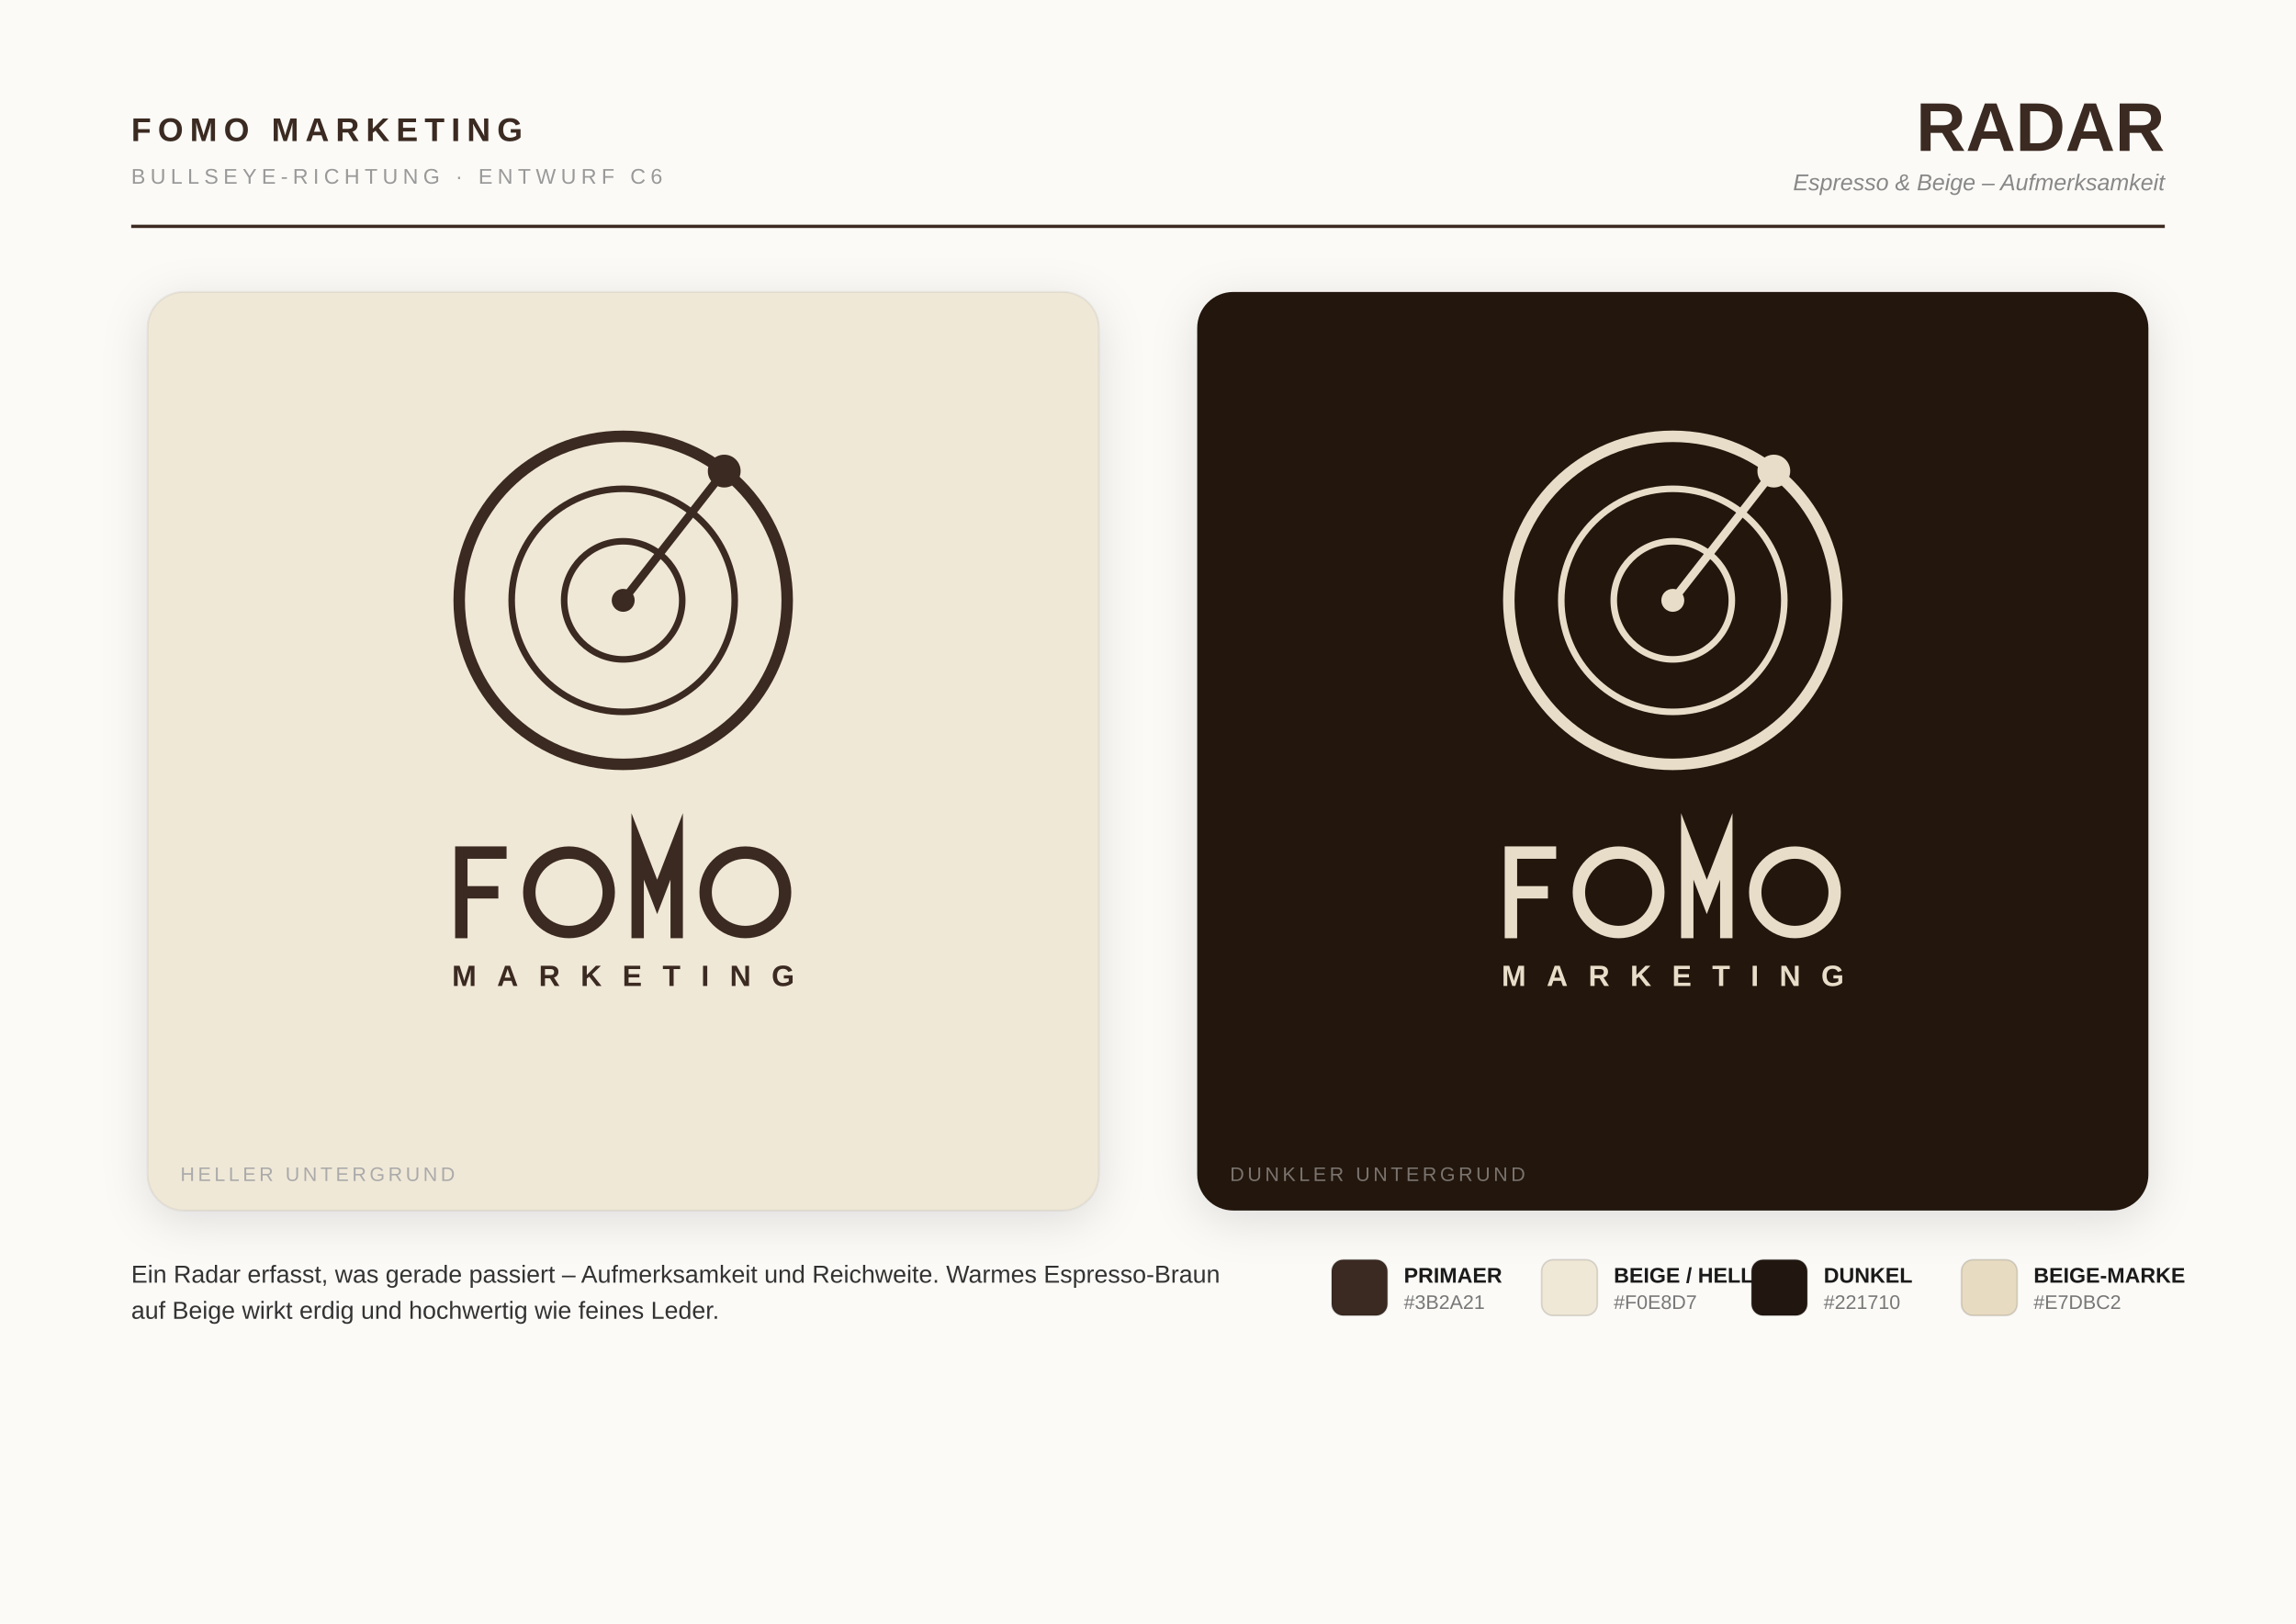
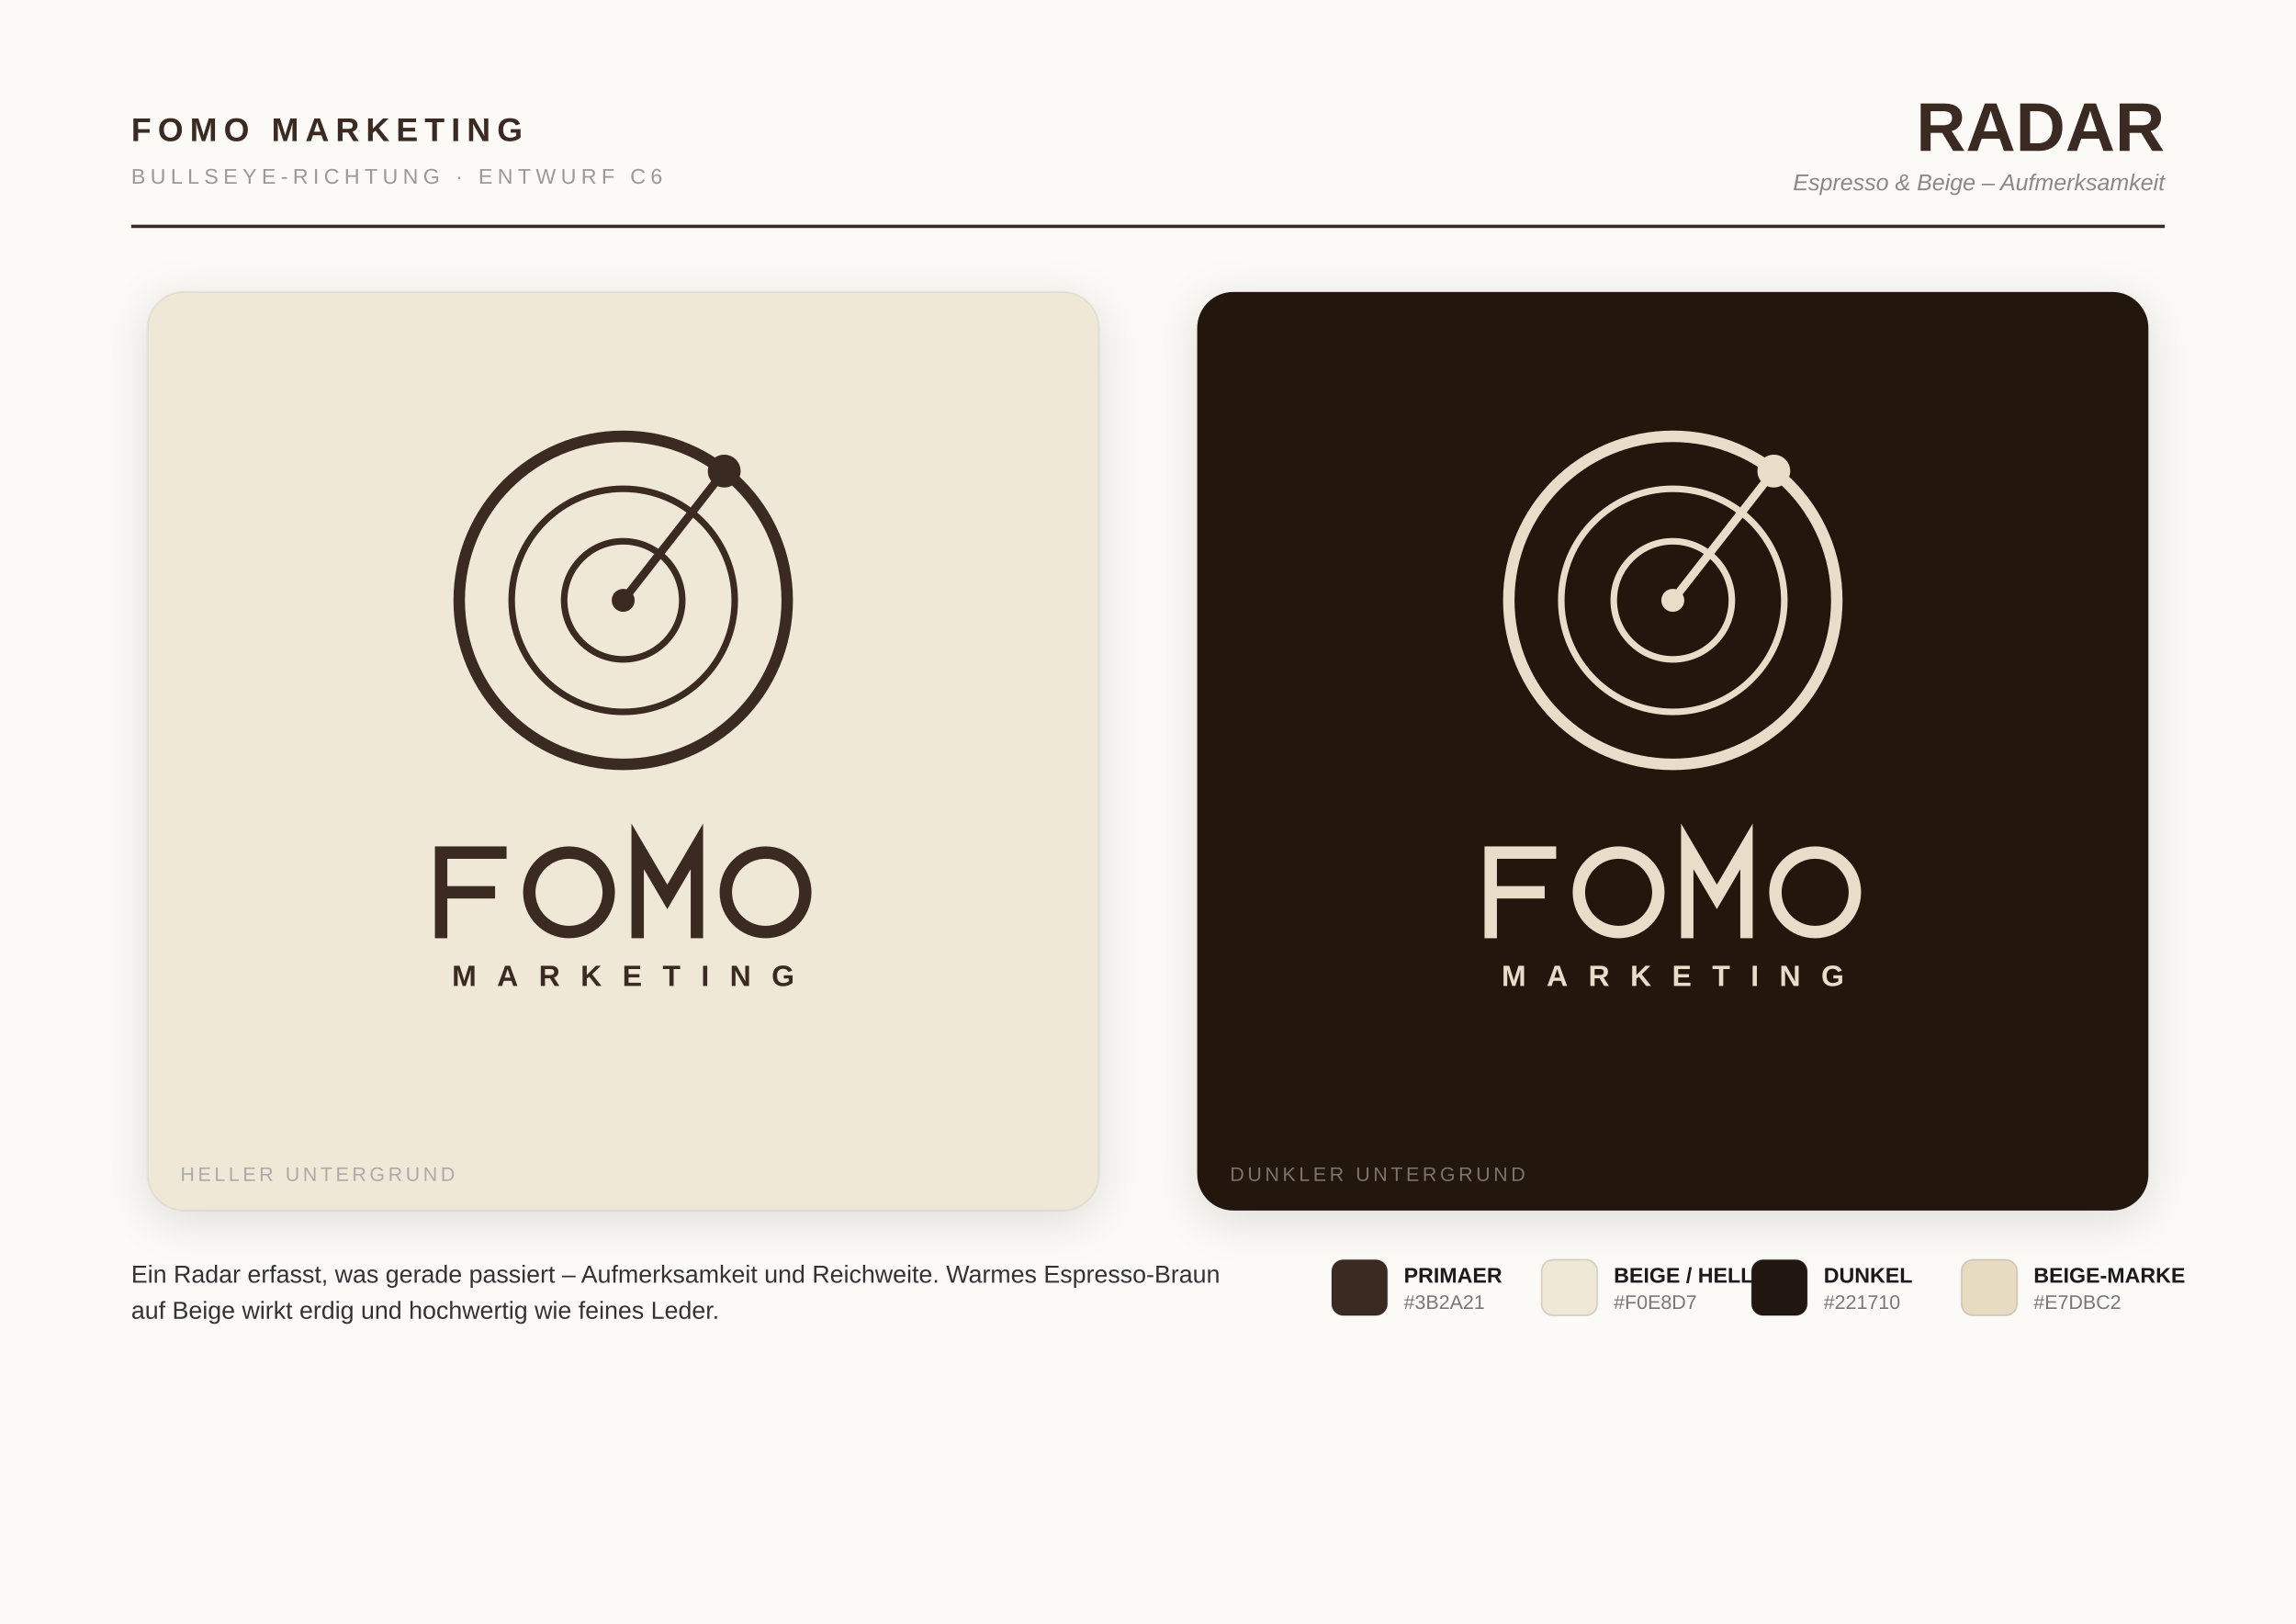
<svg xmlns="http://www.w3.org/2000/svg" width="1400" height="990" viewBox="0 0 1400 990">
  <defs>
    <filter id="soft" x="-20%" y="-20%" width="140%" height="140%">
      <feDropShadow dx="0" dy="6" stdDeviation="14" flood-color="#000" flood-opacity="0.12" />
    </filter>
  </defs>
  <rect width="1400" height="990" fill="#FBFAF7" />
  <text x="80" y="86" font-family="Liberation Sans, Arial, DejaVu Sans, sans-serif" font-size="20" font-weight="800" letter-spacing="4" fill="#3B2A21">FOMO MARKETING</text>
  <text x="80" y="112" font-family="Liberation Sans, Arial, DejaVu Sans, sans-serif" font-size="13" letter-spacing="3" fill="#999">BULLSEYE-RICHTUNG · ENTWURF C6</text>
  <text x="1320" y="92" font-family="Liberation Sans, Arial, DejaVu Sans, sans-serif" font-size="42" font-weight="800" text-anchor="end" fill="#3B2A21">RADAR</text>
  <text x="1320" y="116" font-family="Liberation Sans, Arial, DejaVu Sans, sans-serif" font-size="14" font-style="italic" text-anchor="end" fill="#888">Espresso &amp; Beige – Aufmerksamkeit</text>
  <line x1="80" y1="138" x2="1320" y2="138" stroke="#3B2A21" stroke-width="2" />
  <rect x="90" y="178" width="580" height="560" rx="22" fill="#F0E8D7" stroke="#0000000f" stroke-width="1.2" filter="url(#soft)" />
  <rect x="730" y="178" width="580" height="560" rx="22" fill="#221710" filter="url(#soft)" />
  <g transform="translate(380.0 366.0) scale(1.0) translate(-380.0 -458.0)">
    <circle cx="380.0" cy="458.0" r="100.0" fill="none" stroke="#3B2A21" stroke-width="7.0" />
    <circle cx="380.0" cy="458.0" r="68.0" fill="none" stroke="#3B2A21" stroke-width="4.0" />
    <circle cx="380.0" cy="458.0" r="36.0" fill="none" stroke="#3B2A21" stroke-width="4.0" />
    <circle cx="380.0" cy="458.0" r="7.0" fill="#3B2A21" />
    <line x1="380.0" y1="458.0" x2="441.6" y2="379.2" stroke="#3B2A21" stroke-width="5.0" stroke-linecap="round" />
    <circle cx="441.6" cy="379.2" r="10.0" fill="#3B2A21" />
  </g>
-   <path fill="none" stroke="#3B2A21" stroke-width="7.56" stroke-linecap="butt" stroke-linejoin="miter" stroke-miterlimit="8" d="M 281.30 516.00 L 281.30 572.00 M 281.30 519.78 L 308.88 519.78 M 281.30 544.00 L 303.86 544.00" />
+   <path fill="none" stroke="#3B2A21" stroke-width="7.56" stroke-linecap="butt" stroke-linejoin="miter" stroke-miterlimit="8" d="M 268.98 516.00 L 268.98 572.00 M 268.98 519.78 L 308.88 519.78 M 268.98 544.00 L 301.89 544.00" />
  <circle cx="346.96" cy="544.00" r="24.22" fill="none" stroke="#3B2A21" stroke-width="7.56" stroke-linecap="butt" stroke-linejoin="miter" stroke-miterlimit="8" />
-   <path fill="none" stroke="#3B2A21" stroke-width="7.56" stroke-linecap="butt" stroke-linejoin="miter" stroke-miterlimit="8" d="M 388.82 572.00 L 388.82 516.00 L 400.72 546.80 L 412.62 516.00 L 412.62 572.00" />
-   <circle cx="454.48" cy="544.00" r="24.22" fill="none" stroke="#3B2A21" stroke-width="7.56" stroke-linecap="butt" stroke-linejoin="miter" stroke-miterlimit="8" />
+   <path fill="none" stroke="#3B2A21" stroke-width="7.56" stroke-linecap="butt" stroke-linejoin="miter" stroke-miterlimit="8" d="M 388.82 572.00 L 388.82 516.00 L 406.88 546.80 L 424.94 516.00 L 424.94 572.00" />
+   <circle cx="466.80" cy="544.00" r="24.22" fill="none" stroke="#3B2A21" stroke-width="7.56" stroke-linecap="butt" stroke-linejoin="miter" stroke-miterlimit="8" />
  <text x="380.00" y="601.12" font-family="Liberation Sans, Arial, DejaVu Sans, sans-serif" font-size="17.92" font-weight="600" letter-spacing="12.54" text-anchor="middle" fill="#3B2A21">MARKETING</text>
  <g transform="translate(1020.0 366.0) scale(1.0) translate(-1020.0 -458.0)">
    <circle cx="1020.0" cy="458.0" r="100.0" fill="none" stroke="#E8DDC8" stroke-width="7.0" />
    <circle cx="1020.0" cy="458.0" r="68.0" fill="none" stroke="#E8DDC8" stroke-width="4.0" />
    <circle cx="1020.0" cy="458.0" r="36.0" fill="none" stroke="#E8DDC8" stroke-width="4.0" />
    <circle cx="1020.0" cy="458.0" r="7.0" fill="#E8DDC8" />
    <line x1="1020.0" y1="458.0" x2="1081.6" y2="379.2" stroke="#E8DDC8" stroke-width="5.0" stroke-linecap="round" />
    <circle cx="1081.6" cy="379.2" r="10.0" fill="#E8DDC8" />
  </g>
-   <path fill="none" stroke="#E8DDC8" stroke-width="7.56" stroke-linecap="butt" stroke-linejoin="miter" stroke-miterlimit="8" d="M 921.30 516.00 L 921.30 572.00 M 921.30 519.78 L 948.88 519.78 M 921.30 544.00 L 943.86 544.00" />
+   <path fill="none" stroke="#E8DDC8" stroke-width="7.56" stroke-linecap="butt" stroke-linejoin="miter" stroke-miterlimit="8" d="M 908.98 516.00 L 908.98 572.00 M 908.98 519.78 L 948.88 519.78 M 908.98 544.00 L 941.89 544.00" />
  <circle cx="986.96" cy="544.00" r="24.22" fill="none" stroke="#E8DDC8" stroke-width="7.56" stroke-linecap="butt" stroke-linejoin="miter" stroke-miterlimit="8" />
-   <path fill="none" stroke="#E8DDC8" stroke-width="7.56" stroke-linecap="butt" stroke-linejoin="miter" stroke-miterlimit="8" d="M 1028.82 572.00 L 1028.82 516.00 L 1040.72 546.80 L 1052.62 516.00 L 1052.62 572.00" />
-   <circle cx="1094.48" cy="544.00" r="24.22" fill="none" stroke="#E8DDC8" stroke-width="7.56" stroke-linecap="butt" stroke-linejoin="miter" stroke-miterlimit="8" />
+   <path fill="none" stroke="#E8DDC8" stroke-width="7.56" stroke-linecap="butt" stroke-linejoin="miter" stroke-miterlimit="8" d="M 1028.82 572.00 L 1028.82 516.00 L 1046.88 546.80 L 1064.94 516.00 L 1064.94 572.00" />
+   <circle cx="1106.80" cy="544.00" r="24.22" fill="none" stroke="#E8DDC8" stroke-width="7.56" stroke-linecap="butt" stroke-linejoin="miter" stroke-miterlimit="8" />
  <text x="1020.00" y="601.12" font-family="Liberation Sans, Arial, DejaVu Sans, sans-serif" font-size="17.92" font-weight="600" letter-spacing="12.54" text-anchor="middle" fill="#E8DDC8">MARKETING</text>
  <text x="110" y="720" font-family="Liberation Sans, Arial, DejaVu Sans, sans-serif" font-size="12" letter-spacing="2" fill="#aaa">HELLER UNTERGRUND</text>
  <text x="750" y="720" font-family="Liberation Sans, Arial, DejaVu Sans, sans-serif" font-size="12" letter-spacing="2" fill="#ffffff66">DUNKLER UNTERGRUND</text>
  <text x="80" y="782" font-family="Liberation Sans, Arial, DejaVu Sans, sans-serif" font-size="15" fill="#333">Ein Radar erfasst, was gerade passiert – Aufmerksamkeit und Reichweite. Warmes Espresso-Braun</text>
  <text x="80" y="804" font-family="Liberation Sans, Arial, DejaVu Sans, sans-serif" font-size="15" fill="#333">auf Beige wirkt erdig und hochwertig wie feines Leder.</text>
  <rect x="812" y="768" width="34" height="34" rx="7" fill="#3B2A21" stroke="#00000022" stroke-width="1" />
  <text x="856" y="782" font-family="Liberation Sans, Arial, DejaVu Sans, sans-serif" font-size="13" font-weight="700" fill="#1a1a1a">PRIMAER</text>
  <text x="856" y="798" font-family="Liberation Sans, Arial, DejaVu Sans, sans-serif" font-size="12" fill="#777">#3B2A21</text>
  <rect x="940" y="768" width="34" height="34" rx="7" fill="#F0E8D7" stroke="#00000022" stroke-width="1" />
  <text x="984" y="782" font-family="Liberation Sans, Arial, DejaVu Sans, sans-serif" font-size="13" font-weight="700" fill="#1a1a1a">BEIGE / HELL</text>
  <text x="984" y="798" font-family="Liberation Sans, Arial, DejaVu Sans, sans-serif" font-size="12" fill="#777">#F0E8D7</text>
  <rect x="1068" y="768" width="34" height="34" rx="7" fill="#221710" stroke="#00000022" stroke-width="1" />
  <text x="1112" y="782" font-family="Liberation Sans, Arial, DejaVu Sans, sans-serif" font-size="13" font-weight="700" fill="#1a1a1a">DUNKEL</text>
  <text x="1112" y="798" font-family="Liberation Sans, Arial, DejaVu Sans, sans-serif" font-size="12" fill="#777">#221710</text>
  <rect x="1196" y="768" width="34" height="34" rx="7" fill="#E7DBC2" stroke="#00000022" stroke-width="1" />
  <text x="1240" y="782" font-family="Liberation Sans, Arial, DejaVu Sans, sans-serif" font-size="13" font-weight="700" fill="#1a1a1a">BEIGE-MARKE</text>
  <text x="1240" y="798" font-family="Liberation Sans, Arial, DejaVu Sans, sans-serif" font-size="12" fill="#777">#E7DBC2</text>
</svg>
